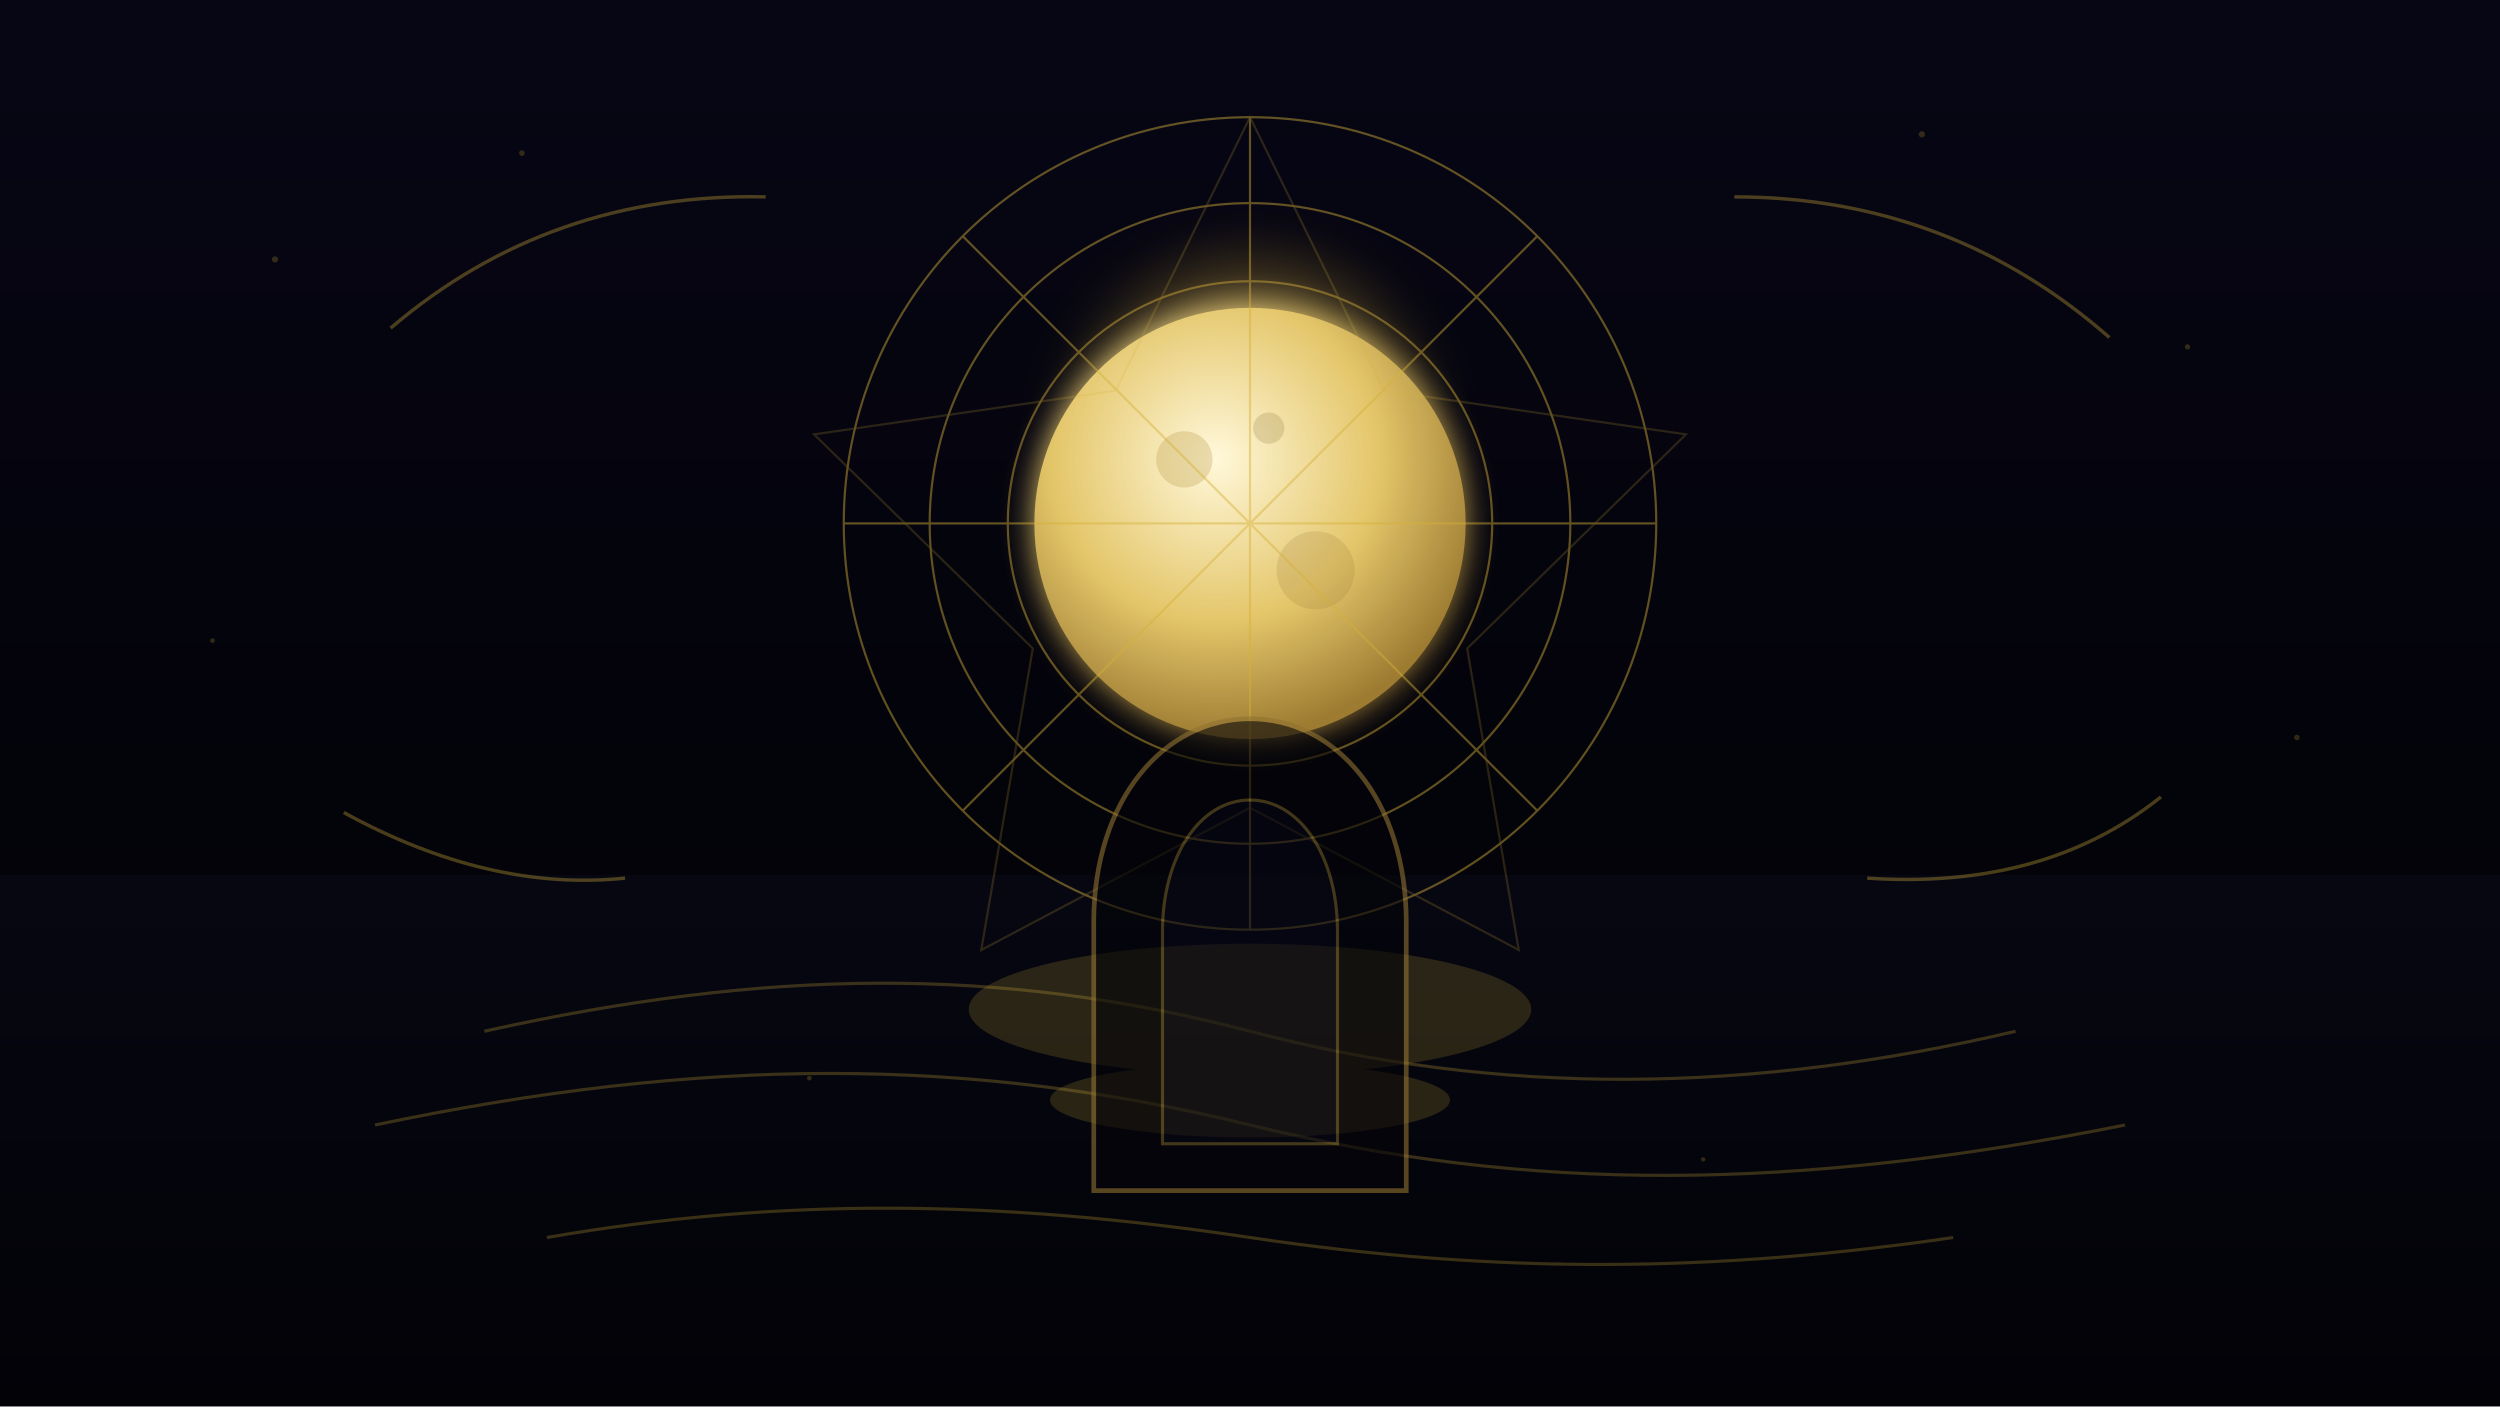
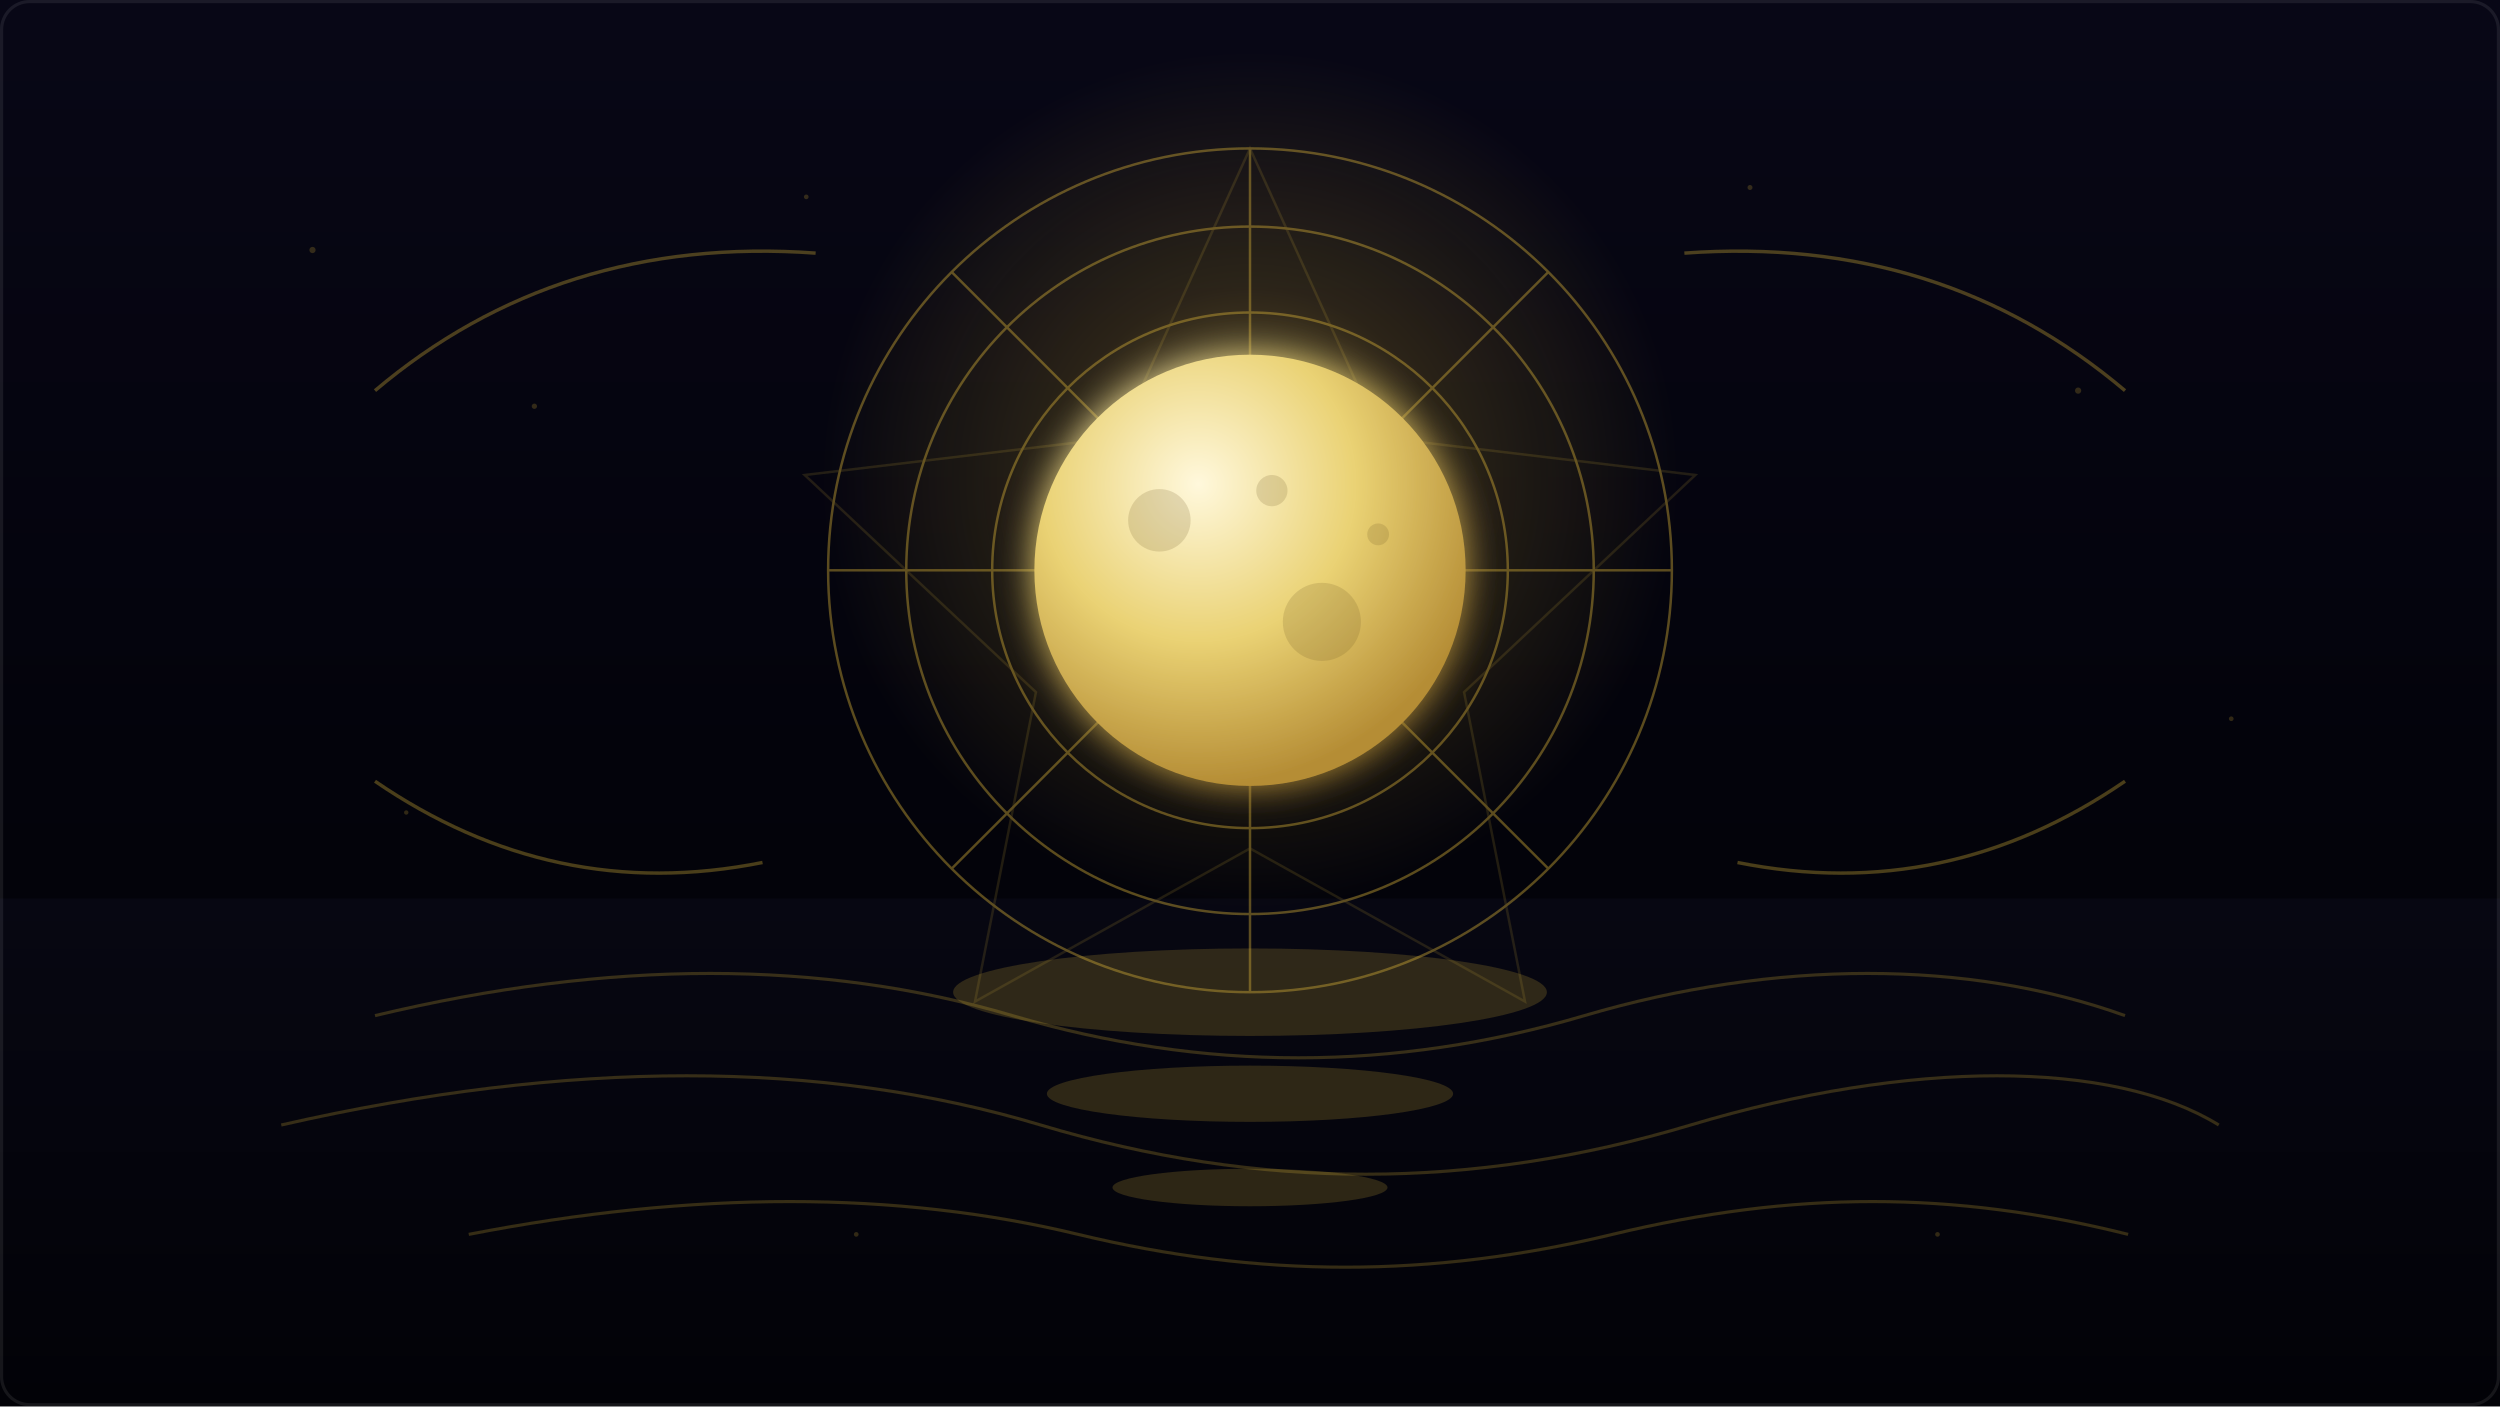
<svg xmlns="http://www.w3.org/2000/svg" viewBox="0 0 1600 900" role="img" aria-labelledby="title desc">
  <defs>
-     <radialGradient id="moonGlow" cx="50%" cy="38%" r="30%">
-       <stop offset="0%" stop-color="#fff6ce" />
-       <stop offset="38%" stop-color="#d8b95f" />
-       <stop offset="72%" stop-color="#6f5a25" stop-opacity="0.45" />
-       <stop offset="100%" stop-color="#05050a" stop-opacity="0" />
-     </radialGradient>
-     <radialGradient id="moonSurface" cx="42%" cy="35%" r="65%">
-       <stop offset="0%" stop-color="#fff8da" />
-       <stop offset="58%" stop-color="#e4c66a" />
-       <stop offset="100%" stop-color="#9d7c32" />
-     </radialGradient>
-     <linearGradient id="sky" x1="0" x2="0" y1="0" y2="1">
-       <stop offset="0%" stop-color="#070615" />
-       <stop offset="55%" stop-color="#03030a" />
+     <linearGradient id="bg" x1="0" x2="0" y1="0" y2="1">
+       <stop offset="0%" stop-color="#080716" />
+       <stop offset="54%" stop-color="#03030b" />
      <stop offset="100%" stop-color="#010106" />
    </linearGradient>
+     <radialGradient id="halo" cx="50%" cy="42%" r="38%">
+       <stop offset="0%" stop-color="#f7dc7a" stop-opacity="0.48" />
+       <stop offset="45%" stop-color="#d4af37" stop-opacity="0.18" />
+       <stop offset="100%" stop-color="#d4af37" stop-opacity="0" />
+     </radialGradient>
+     <radialGradient id="moon" cx="38%" cy="30%" r="70%">
+       <stop offset="0%" stop-color="#fff8dc" />
+       <stop offset="52%" stop-color="#ead274" />
+       <stop offset="100%" stop-color="#b58d35" />
+     </radialGradient>
    <linearGradient id="water" x1="0" x2="0" y1="0" y2="1">
      <stop offset="0%" stop-color="#070712" />
      <stop offset="100%" stop-color="#020207" />
    </linearGradient>
-     <filter id="softGlow" x="-30%" y="-30%" width="160%" height="160%">
-       <feGaussianBlur stdDeviation="10" result="blur" />
+     <filter id="blurGlow" x="-40%" y="-40%" width="180%" height="180%">
+       <feGaussianBlur stdDeviation="12" result="blur" />
      <feMerge>
        <feMergeNode in="blur" />
        <feMergeNode in="SourceGraphic" />
      </feMerge>
    </filter>
  </defs>
-   <rect width="1600" height="900" fill="url(#sky)" />
-   <rect y="560" width="1600" height="340" fill="url(#water)" />
-   <circle cx="800" cy="335" r="250" fill="url(#moonGlow)" opacity="0.72" />
-   <circle cx="800" cy="335" r="138" fill="url(#moonSurface)" filter="url(#softGlow)" />
-   <circle cx="758" cy="294" r="18" fill="#b4923c" opacity="0.28" />
-   <circle cx="842" cy="365" r="25" fill="#8f7130" opacity="0.18" />
-   <circle cx="812" cy="274" r="10" fill="#7b6229" opacity="0.2" />
-   <g opacity="0.45" stroke="#d4af37" stroke-width="1.4" fill="none">
-     <circle cx="800" cy="335" r="260" />
-     <circle cx="800" cy="335" r="205" />
-     <circle cx="800" cy="335" r="155" />
-     <path d="M540 335h520M800 75v520M616 151l368 368M984 151 616 519" />
-     <path d="M800 75l86 175 193 28-140 137 33 193-172-91-172 91 33-193-140-137 193-28z" opacity="0.42" />
+   <rect width="1600" height="900" fill="url(#bg)" />
+   <rect y="575" width="1600" height="325" fill="url(#water)" />
+   <circle cx="800" cy="365" r="360" fill="url(#halo)" />
+   <g opacity="0.42" stroke="#d4af37" stroke-width="1.6" fill="none">
+     <circle cx="800" cy="365" r="270" />
+     <circle cx="800" cy="365" r="220" />
+     <circle cx="800" cy="365" r="165" />
+     <path d="M530 365h540M800 95v540M609 174l382 382M991 174 609 556" />
+     <path d="M800 95l84 185 201 24-148 139 39 198-176-98-176 98 39-198-148-139 201-24z" opacity="0.35" />
  </g>
-   <g opacity="0.26" stroke="#d4af37" stroke-width="2" fill="none">
-     <path d="M310 660c180-40 330-42 490 0s320 40 490 0" />
-     <path d="M240 720c210-44 380-44 560 0s350 42 560 0" />
-     <path d="M350 792c150-26 290-24 450 0s300 22 450 0" />
+   <g filter="url(#blurGlow)">
+     <circle cx="800" cy="365" r="138" fill="url(#moon)" />
  </g>
-   <g opacity="0.18">
-     <ellipse cx="800" cy="646" rx="180" ry="42" fill="#d4af37" />
-     <ellipse cx="800" cy="704" rx="128" ry="24" fill="#d4af37" />
+   <g opacity="0.18" fill="#6c5522">
+     <circle cx="742" cy="333" r="20" />
+     <circle cx="846" cy="398" r="25" />
+     <circle cx="814" cy="314" r="10" />
+     <circle cx="882" cy="342" r="7" />
+   </g>
+   <g opacity="0.24" stroke="#d4af37" stroke-width="2" fill="none">
+     <path d="M240 650c150-36 286-36 408 0s244 36 366 0 246-36 346 0" />
+     <path d="M180 720c184-42 346-42 486 0s276 42 416 0 270-42 338 0" />
+     <path d="M300 790c144-28 274-28 390 0s226 28 342 0 218-28 330 0" />
+   </g>
+   <g opacity="0.20" fill="#d4af37">
+     <ellipse cx="800" cy="635" rx="190" ry="28" />
+     <ellipse cx="800" cy="700" rx="130" ry="18" />
+     <ellipse cx="800" cy="760" rx="88" ry="12" />
  </g>
  <g opacity="0.34" stroke="#d4af37" stroke-width="2.2" fill="none">
-     <path d="M250 210c68-58 148-86 240-84" />
-     <path d="M1110 126c94 0 174 32 240 90" />
-     <path d="M220 520c62 34 122 48 180 42" />
-     <path d="M1195 562c76 5 138-12 188-52" />
-   </g>
-   <g opacity="0.6">
-     <path d="M700 590c0-78 45-130 100-130s100 52 100 130v172H700z" fill="#030309" stroke="#8f7130" stroke-width="3" />
-     <path d="M744 596c0-48 24-84 56-84s56 36 56 84v136H744z" fill="#070713" stroke="#d4af37" stroke-opacity="0.5" stroke-width="2" />
+     <path d="M240 250c78-66 172-96 282-88" />
+     <path d="M1078 162c110-8 204 22 282 88" />
+     <path d="M240 500c76 52 158 70 248 52" />
+     <path d="M1112 552c90 18 172 0 248-52" />
  </g>
  <g opacity="0.22" fill="#d4af37">
-     <circle cx="176" cy="166" r="2" />
-     <circle cx="334" cy="98" r="1.8" />
-     <circle cx="1230" cy="86" r="2" />
-     <circle cx="1400" cy="222" r="1.7" />
-     <circle cx="136" cy="410" r="1.5" />
-     <circle cx="1470" cy="472" r="1.8" />
-     <circle cx="518" cy="690" r="1.5" />
-     <circle cx="1090" cy="742" r="1.4" />
+     <circle cx="200" cy="160" r="2" />
+     <circle cx="342" cy="260" r="1.7" />
+     <circle cx="516" cy="126" r="1.5" />
+     <circle cx="1120" cy="120" r="1.6" />
+     <circle cx="1330" cy="250" r="2" />
+     <circle cx="1428" cy="460" r="1.5" />
+     <circle cx="260" cy="520" r="1.4" />
+     <circle cx="1240" cy="790" r="1.5" />
+     <circle cx="548" cy="790" r="1.5" />
  </g>
+   <rect x="1" y="1" width="1598" height="898" rx="18" fill="none" stroke="#ffffff" stroke-opacity="0.08" stroke-width="2" />
</svg>
